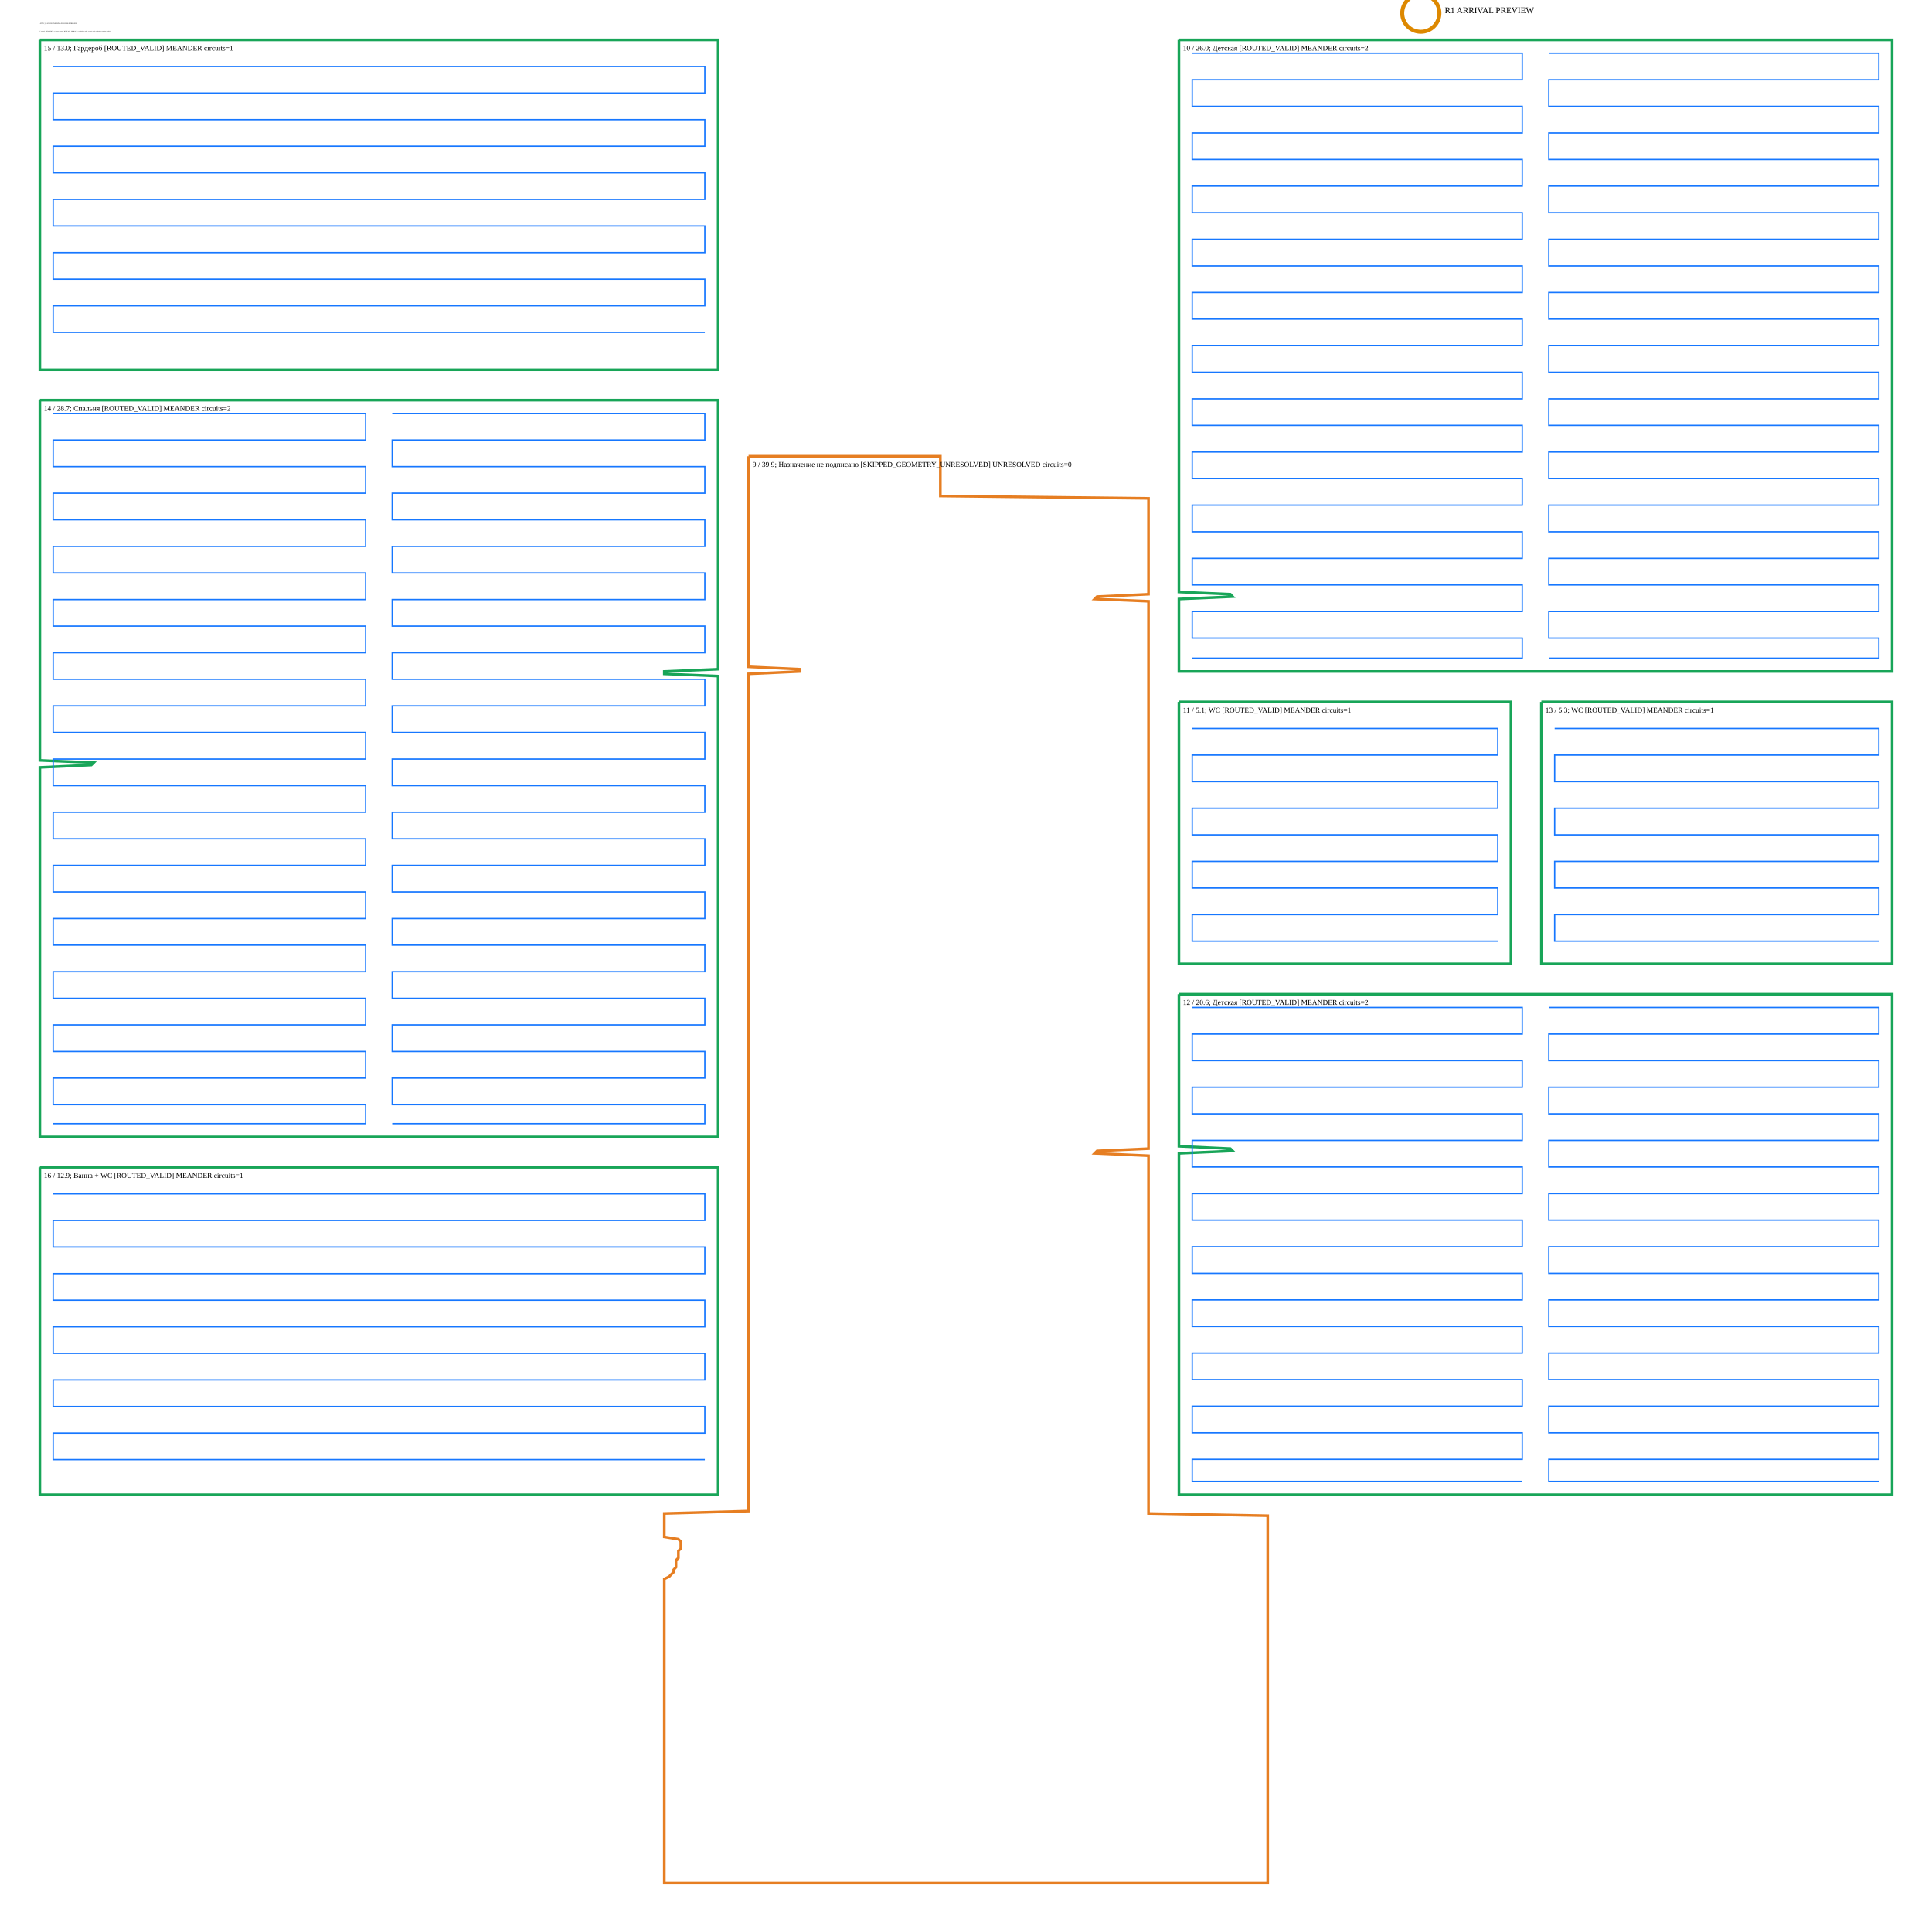
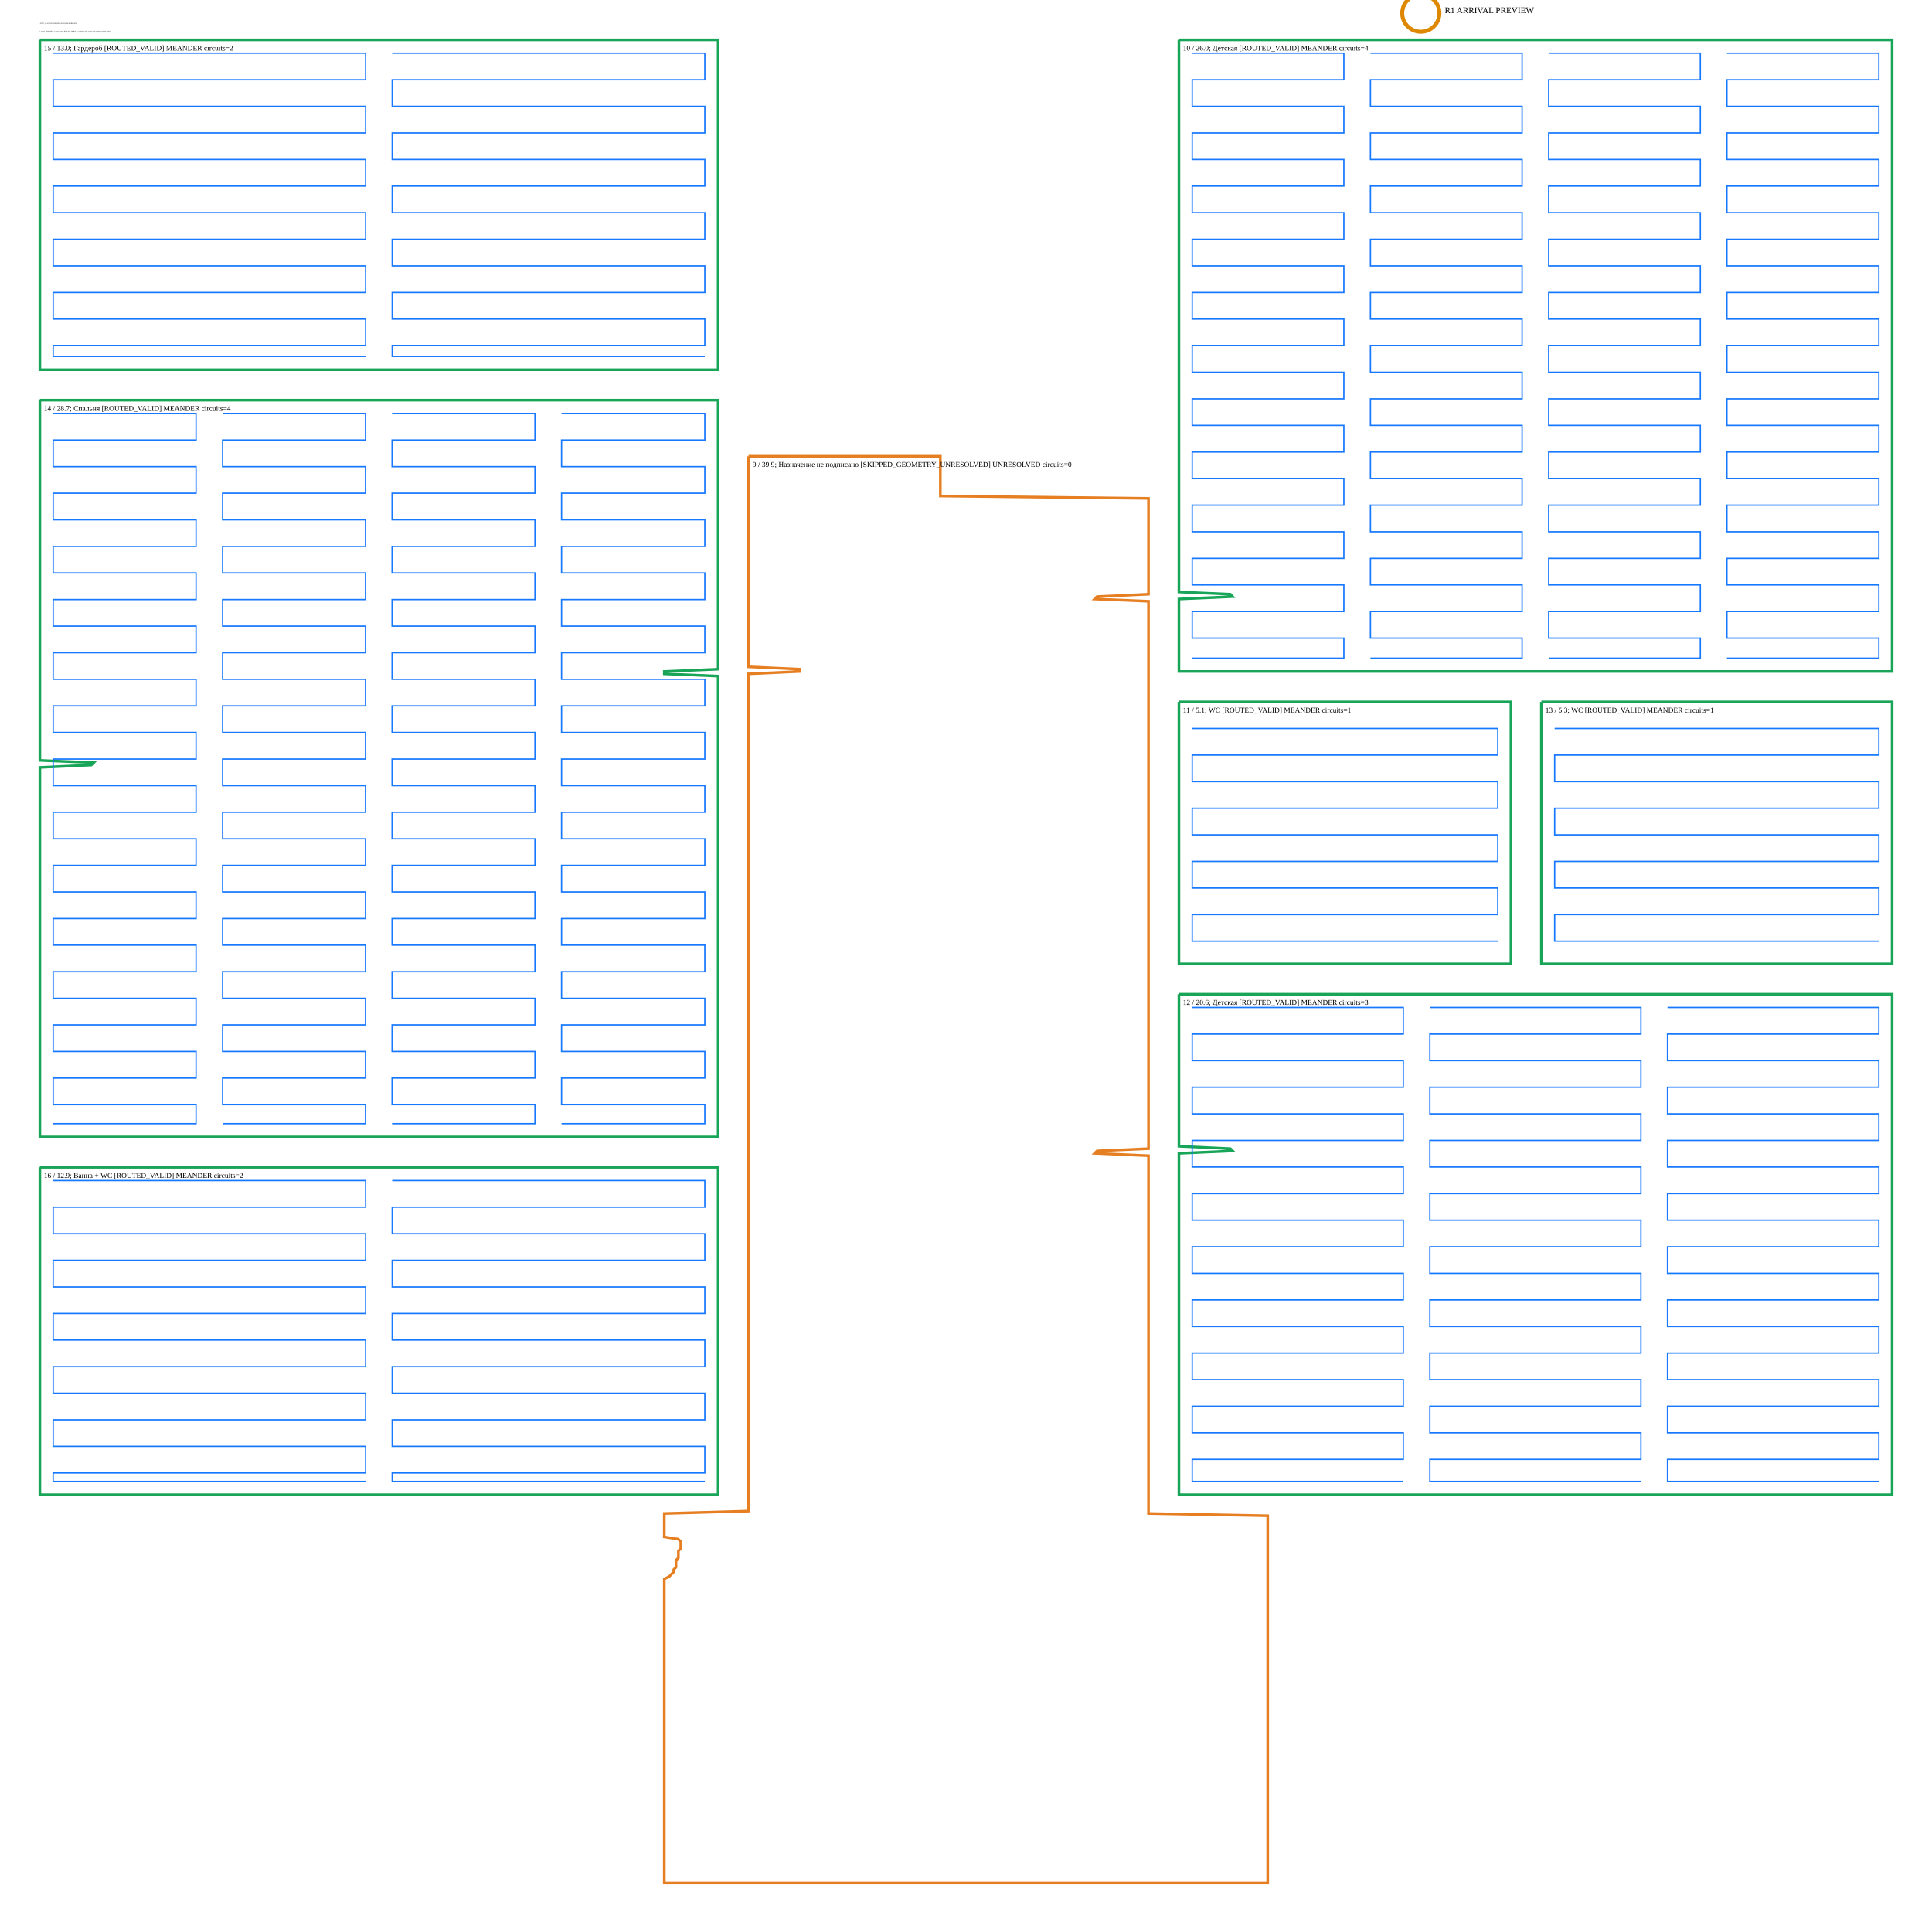
<svg xmlns="http://www.w3.org/2000/svg" viewBox="4310 5401 14536 14466">
  <text x="4610" y="5581">ATTIC_PLAN ENGINEERING-PLAUSIBLE PREVIEW</text>
  <text x="4610" y="5641">Legend: MEANDER = dense sweep; BIFILAR_SPIRAL = candidate only; transit and authority remain explicit</text>
  <path data-layer="room-boundary" data-room-id="ATTIC_PLAN:9776f1f2c9664133:ROOM" d="M 13180,5701 L 13180,9854 L 13567,9871 L 13584,9889 L 13180,9907 L 13180,10452 L 18546,10452 L 18546,5701 L 13180,5701" fill="none" stroke="#18a558" stroke-width="20" />
-   <path data-layer="coverage-route" data-room-id="ATTIC_PLAN:9776f1f2c9664133:ROOM" data-circuit-id="ATTIC_PLAN:9776f1f2c9664133:ROOM/circuit-1" d="M 13280,5801 L 15763,5801 L 15763,5801 L 15763,6001 L 13280,6001 L 13280,6001 L 13280,6201 L 15763,6201 L 15763,6201 L 15763,6401 L 13280,6401 L 13280,6401 L 13280,6601 L 15763,6601 L 15763,6601 L 15763,6801 L 13280,6801 L 13280,6801 L 13280,7001 L 15763,7001 L 15763,7001 L 15763,7201 L 13280,7201 L 13280,7201 L 13280,7401 L 15763,7401 L 15763,7401 L 15763,7601 L 13280,7601 L 13280,7601 L 13280,7801 L 15763,7801 L 15763,7801 L 15763,8001 L 13280,8001 L 13280,8001 L 13280,8201 L 15763,8201 L 15763,8201 L 15763,8401 L 13280,8401 L 13280,8401 L 13280,8601 L 15763,8601 L 15763,8601 L 15763,8801 L 13280,8801 L 13280,8801 L 13280,9001 L 15763,9001 L 15763,9001 L 15763,9201 L 13280,9201 L 13280,9201 L 13280,9401 L 15763,9401 L 15763,9401 L 15763,9601 L 13280,9601 L 13280,9601 L 13280,9801 L 15763,9801 L 15763,9801 L 15763,10001 L 13280,10001 L 13280,10001 L 13280,10201 L 15763,10201 L 15763,10201 L 15763,10352 L 13280,10352" fill="none" stroke="#1677ff" stroke-width="10" />
-   <path data-layer="coverage-route" data-room-id="ATTIC_PLAN:9776f1f2c9664133:ROOM" data-circuit-id="ATTIC_PLAN:9776f1f2c9664133:ROOM/circuit-2" d="M 15963,5801 L 18446,5801 L 18446,5801 L 18446,6001 L 15963,6001 L 15963,6001 L 15963,6201 L 18446,6201 L 18446,6201 L 18446,6401 L 15963,6401 L 15963,6401 L 15963,6601 L 18446,6601 L 18446,6601 L 18446,6801 L 15963,6801 L 15963,6801 L 15963,7001 L 18446,7001 L 18446,7001 L 18446,7201 L 15963,7201 L 15963,7201 L 15963,7401 L 18446,7401 L 18446,7401 L 18446,7601 L 15963,7601 L 15963,7601 L 15963,7801 L 18446,7801 L 18446,7801 L 18446,8001 L 15963,8001 L 15963,8001 L 15963,8201 L 18446,8201 L 18446,8201 L 18446,8401 L 15963,8401 L 15963,8401 L 15963,8601 L 18446,8601 L 18446,8601 L 18446,8801 L 15963,8801 L 15963,8801 L 15963,9001 L 18446,9001 L 18446,9001 L 18446,9201 L 15963,9201 L 15963,9201 L 15963,9401 L 18446,9401 L 18446,9401 L 18446,9601 L 15963,9601 L 15963,9601 L 15963,9801 L 18446,9801 L 18446,9801 L 18446,10001 L 15963,10001 L 15963,10001 L 15963,10201 L 18446,10201 L 18446,10201 L 18446,10352 L 15963,10352" fill="none" stroke="#1677ff" stroke-width="10" />
-   <text x="13210" y="5781" font-size="55">10 / 26.0; Детская [ROUTED_VALID] MEANDER circuits=2</text>
+   <path data-layer="coverage-route" data-room-id="ATTIC_PLAN:9776f1f2c9664133:ROOM" data-circuit-id="ATTIC_PLAN:9776f1f2c9664133:ROOM/circuit-1" d="M 13280,5801 L 14421,5801 L 14421,5801 L 14421,6001 L 13280,6001 L 13280,6001 L 13280,6201 L 14421,6201 L 14421,6201 L 14421,6401 L 13280,6401 L 13280,6401 L 13280,6601 L 14421,6601 L 14421,6601 L 14421,6801 L 13280,6801 L 13280,6801 L 13280,7001 L 14421,7001 L 14421,7001 L 14421,7201 L 13280,7201 L 13280,7201 L 13280,7401 L 14421,7401 L 14421,7401 L 14421,7601 L 13280,7601 L 13280,7601 L 13280,7801 L 14421,7801 L 14421,7801 L 14421,8001 L 13280,8001 L 13280,8001 L 13280,8201 L 14421,8201 L 14421,8201 L 14421,8401 L 13280,8401 L 13280,8401 L 13280,8601 L 14421,8601 L 14421,8601 L 14421,8801 L 13280,8801 L 13280,8801 L 13280,9001 L 14421,9001 L 14421,9001 L 14421,9201 L 13280,9201 L 13280,9201 L 13280,9401 L 14421,9401 L 14421,9401 L 14421,9601 L 13280,9601 L 13280,9601 L 13280,9801 L 14421,9801 L 14421,9801 L 14421,10001 L 13280,10001 L 13280,10001 L 13280,10201 L 14421,10201 L 14421,10201 L 14421,10352 L 13280,10352" fill="none" stroke="#1677ff" stroke-width="10" />
+   <path data-layer="coverage-route" data-room-id="ATTIC_PLAN:9776f1f2c9664133:ROOM" data-circuit-id="ATTIC_PLAN:9776f1f2c9664133:ROOM/circuit-2" d="M 14621,5801 L 15762,5801 L 15762,5801 L 15762,6001 L 14621,6001 L 14621,6001 L 14621,6201 L 15762,6201 L 15762,6201 L 15762,6401 L 14621,6401 L 14621,6401 L 14621,6601 L 15762,6601 L 15762,6601 L 15762,6801 L 14621,6801 L 14621,6801 L 14621,7001 L 15762,7001 L 15762,7001 L 15762,7201 L 14621,7201 L 14621,7201 L 14621,7401 L 15762,7401 L 15762,7401 L 15762,7601 L 14621,7601 L 14621,7601 L 14621,7801 L 15762,7801 L 15762,7801 L 15762,8001 L 14621,8001 L 14621,8001 L 14621,8201 L 15762,8201 L 15762,8201 L 15762,8401 L 14621,8401 L 14621,8401 L 14621,8601 L 15762,8601 L 15762,8601 L 15762,8801 L 14621,8801 L 14621,8801 L 14621,9001 L 15762,9001 L 15762,9001 L 15762,9201 L 14621,9201 L 14621,9201 L 14621,9401 L 15762,9401 L 15762,9401 L 15762,9601 L 14621,9601 L 14621,9601 L 14621,9801 L 15762,9801 L 15762,9801 L 15762,10001 L 14621,10001 L 14621,10001 L 14621,10201 L 15762,10201 L 15762,10201 L 15762,10352 L 14621,10352" fill="none" stroke="#1677ff" stroke-width="10" />
+   <path data-layer="coverage-route" data-room-id="ATTIC_PLAN:9776f1f2c9664133:ROOM" data-circuit-id="ATTIC_PLAN:9776f1f2c9664133:ROOM/circuit-3" d="M 15962,5801 L 17103,5801 L 17103,5801 L 17103,6001 L 15962,6001 L 15962,6001 L 15962,6201 L 17103,6201 L 17103,6201 L 17103,6401 L 15962,6401 L 15962,6401 L 15962,6601 L 17103,6601 L 17103,6601 L 17103,6801 L 15962,6801 L 15962,6801 L 15962,7001 L 17103,7001 L 17103,7001 L 17103,7201 L 15962,7201 L 15962,7201 L 15962,7401 L 17103,7401 L 17103,7401 L 17103,7601 L 15962,7601 L 15962,7601 L 15962,7801 L 17103,7801 L 17103,7801 L 17103,8001 L 15962,8001 L 15962,8001 L 15962,8201 L 17103,8201 L 17103,8201 L 17103,8401 L 15962,8401 L 15962,8401 L 15962,8601 L 17103,8601 L 17103,8601 L 17103,8801 L 15962,8801 L 15962,8801 L 15962,9001 L 17103,9001 L 17103,9001 L 17103,9201 L 15962,9201 L 15962,9201 L 15962,9401 L 17103,9401 L 17103,9401 L 17103,9601 L 15962,9601 L 15962,9601 L 15962,9801 L 17103,9801 L 17103,9801 L 17103,10001 L 15962,10001 L 15962,10001 L 15962,10201 L 17103,10201 L 17103,10201 L 17103,10352 L 15962,10352" fill="none" stroke="#1677ff" stroke-width="10" />
+   <path data-layer="coverage-route" data-room-id="ATTIC_PLAN:9776f1f2c9664133:ROOM" data-circuit-id="ATTIC_PLAN:9776f1f2c9664133:ROOM/circuit-4" d="M 17303,5801 L 18446,5801 L 18446,5801 L 18446,6001 L 17303,6001 L 17303,6001 L 17303,6201 L 18446,6201 L 18446,6201 L 18446,6401 L 17303,6401 L 17303,6401 L 17303,6601 L 18446,6601 L 18446,6601 L 18446,6801 L 17303,6801 L 17303,6801 L 17303,7001 L 18446,7001 L 18446,7001 L 18446,7201 L 17303,7201 L 17303,7201 L 17303,7401 L 18446,7401 L 18446,7401 L 18446,7601 L 17303,7601 L 17303,7601 L 17303,7801 L 18446,7801 L 18446,7801 L 18446,8001 L 17303,8001 L 17303,8001 L 17303,8201 L 18446,8201 L 18446,8201 L 18446,8401 L 17303,8401 L 17303,8401 L 17303,8601 L 18446,8601 L 18446,8601 L 18446,8801 L 17303,8801 L 17303,8801 L 17303,9001 L 18446,9001 L 18446,9001 L 18446,9201 L 17303,9201 L 17303,9201 L 17303,9401 L 18446,9401 L 18446,9401 L 18446,9601 L 17303,9601 L 17303,9601 L 17303,9801 L 18446,9801 L 18446,9801 L 18446,10001 L 17303,10001 L 17303,10001 L 17303,10201 L 18446,10201 L 18446,10201 L 18446,10352 L 17303,10352" fill="none" stroke="#1677ff" stroke-width="10" />
+   <text x="13210" y="5781" font-size="55">10 / 26.0; Детская [ROUTED_VALID] MEANDER circuits=4</text>
  <path data-layer="room-boundary" data-room-id="ATTIC_PLAN:c4f6e730556e69f2:ROOM" d="M 13180,10681 L 13180,12652 L 15678,12652 L 15678,10681 L 13180,10681" fill="none" stroke="#18a558" stroke-width="20" />
  <path data-layer="coverage-route" data-room-id="ATTIC_PLAN:c4f6e730556e69f2:ROOM" data-circuit-id="ATTIC_PLAN:c4f6e730556e69f2:ROOM/circuit-1" d="M 13280,10881 L 15579,10881 L 15579,11081 L 13280,11081 L 13280,11281 L 15579,11281 L 15579,11481 L 13280,11481 L 13280,11681 L 15579,11681 L 15579,11881 L 13280,11881 L 13280,12081 L 15579,12081 L 15579,12281 L 13280,12281 L 13280,12481 L 15579,12481" fill="none" stroke="#1677ff" stroke-width="10" />
  <text x="13210" y="10761" font-size="55">11 / 5.1; WC [ROUTED_VALID] MEANDER circuits=1</text>
  <path data-layer="room-boundary" data-room-id="ATTIC_PLAN:3d760ac099594432:ROOM" d="M 13180,12880 L 13180,14024 L 13567,14042 L 13584,14059 L 13180,14077 L 13180,16646 L 18546,16646 L 18546,12880 L 13180,12880" fill="none" stroke="#18a558" stroke-width="20" />
-   <path data-layer="coverage-route" data-room-id="ATTIC_PLAN:3d760ac099594432:ROOM" data-circuit-id="ATTIC_PLAN:3d760ac099594432:ROOM/circuit-1" d="M 13280,12980 L 15763,12980 L 15763,12980 L 15763,13180 L 13280,13180 L 13280,13180 L 13280,13380 L 15763,13380 L 15763,13380 L 15763,13580 L 13280,13580 L 13280,13580 L 13280,13780 L 15763,13780 L 15763,13780 L 15763,13980 L 13280,13980 L 13280,13980 L 13280,14180 L 15763,14180 L 15763,14180 L 15763,14380 L 13280,14380 L 13280,14380 L 13280,14580 L 15763,14580 L 15763,14580 L 15763,14780 L 13280,14780 L 13280,14780 L 13280,14980 L 15763,14980 L 15763,14980 L 15763,15180 L 13280,15180 L 13280,15180 L 13280,15380 L 15763,15380 L 15763,15380 L 15763,15580 L 13280,15580 L 13280,15580 L 13280,15780 L 15763,15780 L 15763,15780 L 15763,15980 L 13280,15980 L 13280,15980 L 13280,16180 L 15763,16180 L 15763,16180 L 15763,16380 L 13280,16380 L 13280,16380 L 13280,16546 L 15763,16546" fill="none" stroke="#1677ff" stroke-width="10" />
-   <path data-layer="coverage-route" data-room-id="ATTIC_PLAN:3d760ac099594432:ROOM" data-circuit-id="ATTIC_PLAN:3d760ac099594432:ROOM/circuit-2" d="M 15963,12980 L 18446,12980 L 18446,12980 L 18446,13180 L 15963,13180 L 15963,13180 L 15963,13380 L 18446,13380 L 18446,13380 L 18446,13580 L 15963,13580 L 15963,13580 L 15963,13780 L 18446,13780 L 18446,13780 L 18446,13980 L 15963,13980 L 15963,13980 L 15963,14180 L 18446,14180 L 18446,14180 L 18446,14380 L 15963,14380 L 15963,14380 L 15963,14580 L 18446,14580 L 18446,14580 L 18446,14780 L 15963,14780 L 15963,14780 L 15963,14980 L 18446,14980 L 18446,14980 L 18446,15180 L 15963,15180 L 15963,15180 L 15963,15380 L 18446,15380 L 18446,15380 L 18446,15580 L 15963,15580 L 15963,15580 L 15963,15780 L 18446,15780 L 18446,15780 L 18446,15980 L 15963,15980 L 15963,15980 L 15963,16180 L 18446,16180 L 18446,16180 L 18446,16380 L 15963,16380 L 15963,16380 L 15963,16546 L 18446,16546" fill="none" stroke="#1677ff" stroke-width="10" />
-   <text x="13210" y="12960" font-size="55">12 / 20.6; Детская [ROUTED_VALID] MEANDER circuits=2</text>
+   <path data-layer="coverage-route" data-room-id="ATTIC_PLAN:3d760ac099594432:ROOM" data-circuit-id="ATTIC_PLAN:3d760ac099594432:ROOM/circuit-1" d="M 13280,12980 L 14868,12980 L 14868,12980 L 14868,13180 L 13280,13180 L 13280,13180 L 13280,13380 L 14868,13380 L 14868,13380 L 14868,13580 L 13280,13580 L 13280,13580 L 13280,13780 L 14868,13780 L 14868,13780 L 14868,13980 L 13280,13980 L 13280,13980 L 13280,14180 L 14868,14180 L 14868,14180 L 14868,14380 L 13280,14380 L 13280,14380 L 13280,14580 L 14868,14580 L 14868,14580 L 14868,14780 L 13280,14780 L 13280,14780 L 13280,14980 L 14868,14980 L 14868,14980 L 14868,15180 L 13280,15180 L 13280,15180 L 13280,15380 L 14868,15380 L 14868,15380 L 14868,15580 L 13280,15580 L 13280,15580 L 13280,15780 L 14868,15780 L 14868,15780 L 14868,15980 L 13280,15980 L 13280,15980 L 13280,16180 L 14868,16180 L 14868,16180 L 14868,16380 L 13280,16380 L 13280,16380 L 13280,16546 L 14868,16546" fill="none" stroke="#1677ff" stroke-width="10" />
+   <path data-layer="coverage-route" data-room-id="ATTIC_PLAN:3d760ac099594432:ROOM" data-circuit-id="ATTIC_PLAN:3d760ac099594432:ROOM/circuit-2" d="M 15068,12980 L 16656,12980 L 16656,12980 L 16656,13180 L 15068,13180 L 15068,13180 L 15068,13380 L 16656,13380 L 16656,13380 L 16656,13580 L 15068,13580 L 15068,13580 L 15068,13780 L 16656,13780 L 16656,13780 L 16656,13980 L 15068,13980 L 15068,13980 L 15068,14180 L 16656,14180 L 16656,14180 L 16656,14380 L 15068,14380 L 15068,14380 L 15068,14580 L 16656,14580 L 16656,14580 L 16656,14780 L 15068,14780 L 15068,14780 L 15068,14980 L 16656,14980 L 16656,14980 L 16656,15180 L 15068,15180 L 15068,15180 L 15068,15380 L 16656,15380 L 16656,15380 L 16656,15580 L 15068,15580 L 15068,15580 L 15068,15780 L 16656,15780 L 16656,15780 L 16656,15980 L 15068,15980 L 15068,15980 L 15068,16180 L 16656,16180 L 16656,16180 L 16656,16380 L 15068,16380 L 15068,16380 L 15068,16546 L 16656,16546" fill="none" stroke="#1677ff" stroke-width="10" />
+   <path data-layer="coverage-route" data-room-id="ATTIC_PLAN:3d760ac099594432:ROOM" data-circuit-id="ATTIC_PLAN:3d760ac099594432:ROOM/circuit-3" d="M 16856,12980 L 18446,12980 L 18446,12980 L 18446,13180 L 16856,13180 L 16856,13180 L 16856,13380 L 18446,13380 L 18446,13380 L 18446,13580 L 16856,13580 L 16856,13580 L 16856,13780 L 18446,13780 L 18446,13780 L 18446,13980 L 16856,13980 L 16856,13980 L 16856,14180 L 18446,14180 L 18446,14180 L 18446,14380 L 16856,14380 L 16856,14380 L 16856,14580 L 18446,14580 L 18446,14580 L 18446,14780 L 16856,14780 L 16856,14780 L 16856,14980 L 18446,14980 L 18446,14980 L 18446,15180 L 16856,15180 L 16856,15180 L 16856,15380 L 18446,15380 L 18446,15380 L 18446,15580 L 16856,15580 L 16856,15580 L 16856,15780 L 18446,15780 L 18446,15780 L 18446,15980 L 16856,15980 L 16856,15980 L 16856,16180 L 18446,16180 L 18446,16180 L 18446,16380 L 16856,16380 L 16856,16380 L 16856,16546 L 18446,16546" fill="none" stroke="#1677ff" stroke-width="10" />
+   <text x="13210" y="12960" font-size="55">12 / 20.6; Детская [ROUTED_VALID] MEANDER circuits=3</text>
  <path data-layer="room-boundary" data-room-id="ATTIC_PLAN:9386d71e1d28f2ee:ROOM" d="M 15907,10681 L 15907,12652 L 18546,12652 L 18546,10681 L 15907,10681" fill="none" stroke="#18a558" stroke-width="20" />
  <path data-layer="coverage-route" data-room-id="ATTIC_PLAN:9386d71e1d28f2ee:ROOM" data-circuit-id="ATTIC_PLAN:9386d71e1d28f2ee:ROOM/circuit-1" d="M 16007,10881 L 18446,10881 L 18446,11081 L 16007,11081 L 16007,11281 L 18446,11281 L 18446,11481 L 16007,11481 L 16007,11681 L 18446,11681 L 18446,11881 L 16007,11881 L 16007,12081 L 18446,12081 L 18446,12281 L 16007,12281 L 16007,12481 L 18446,12481" fill="none" stroke="#1677ff" stroke-width="10" />
  <text x="15937" y="10761" font-size="55">13 / 5.3; WC [ROUTED_VALID] MEANDER circuits=1</text>
  <path data-layer="room-boundary" data-room-id="ATTIC_PLAN:ea7ed4904468a1da:ROOM" d="M 4610,8411 L 4610,11121 L 5015,11138 L 4997,11156 L 4610,11174 L 4610,13954 L 9713,13954 L 9713,10487 L 9308,10470 L 9308,10452 L 9713,10435 L 9713,8411 L 4610,8411" fill="none" stroke="#18a558" stroke-width="20" />
-   <path data-layer="coverage-route" data-room-id="ATTIC_PLAN:ea7ed4904468a1da:ROOM" data-circuit-id="ATTIC_PLAN:ea7ed4904468a1da:ROOM/circuit-1" d="M 4710,8511 L 7061,8511 L 7061,8511 L 7061,8711 L 4710,8711 L 4710,8711 L 4710,8911 L 7061,8911 L 7061,8911 L 7061,9111 L 4710,9111 L 4710,9111 L 4710,9311 L 7061,9311 L 7061,9311 L 7061,9511 L 4710,9511 L 4710,9511 L 4710,9711 L 7061,9711 L 7061,9711 L 7061,9911 L 4710,9911 L 4710,9911 L 4710,10111 L 7061,10111 L 7061,10111 L 7061,10311 L 4710,10311 L 4710,10311 L 4710,10511 L 7061,10511 L 7061,10511 L 7061,10711 L 4710,10711 L 4710,10711 L 4710,10911 L 7061,10911 L 7061,10911 L 7061,11111 L 4710,11111 L 4710,11111 L 4710,11311 L 7061,11311 L 7061,11311 L 7061,11511 L 4710,11511 L 4710,11511 L 4710,11711 L 7061,11711 L 7061,11711 L 7061,11911 L 4710,11911 L 4710,11911 L 4710,12111 L 7061,12111 L 7061,12111 L 7061,12311 L 4710,12311 L 4710,12311 L 4710,12511 L 7061,12511 L 7061,12511 L 7061,12711 L 4710,12711 L 4710,12711 L 4710,12911 L 7061,12911 L 7061,12911 L 7061,13111 L 4710,13111 L 4710,13111 L 4710,13311 L 7061,13311 L 7061,13311 L 7061,13511 L 4710,13511 L 4710,13511 L 4710,13711 L 7061,13711 L 7061,13711 L 7061,13854 L 4710,13854" fill="none" stroke="#1677ff" stroke-width="10" />
-   <path data-layer="coverage-route" data-room-id="ATTIC_PLAN:ea7ed4904468a1da:ROOM" data-circuit-id="ATTIC_PLAN:ea7ed4904468a1da:ROOM/circuit-2" d="M 7261,8511 L 9613,8511 L 9613,8511 L 9613,8711 L 7261,8711 L 7261,8711 L 7261,8911 L 9613,8911 L 9613,8911 L 9613,9111 L 7261,9111 L 7261,9111 L 7261,9311 L 9613,9311 L 9613,9311 L 9613,9511 L 7261,9511 L 7261,9511 L 7261,9711 L 9613,9711 L 9613,9711 L 9613,9911 L 7261,9911 L 7261,9911 L 7261,10111 L 9613,10111 L 9613,10111 L 9613,10311 L 7261,10311 L 7261,10311 L 7261,10511 L 9613,10511 L 9613,10511 L 9613,10711 L 7261,10711 L 7261,10711 L 7261,10911 L 9613,10911 L 9613,10911 L 9613,11111 L 7261,11111 L 7261,11111 L 7261,11311 L 9613,11311 L 9613,11311 L 9613,11511 L 7261,11511 L 7261,11511 L 7261,11711 L 9613,11711 L 9613,11711 L 9613,11911 L 7261,11911 L 7261,11911 L 7261,12111 L 9613,12111 L 9613,12111 L 9613,12311 L 7261,12311 L 7261,12311 L 7261,12511 L 9613,12511 L 9613,12511 L 9613,12711 L 7261,12711 L 7261,12711 L 7261,12911 L 9613,12911 L 9613,12911 L 9613,13111 L 7261,13111 L 7261,13111 L 7261,13311 L 9613,13311 L 9613,13311 L 9613,13511 L 7261,13511 L 7261,13511 L 7261,13711 L 9613,13711 L 9613,13711 L 9613,13854 L 7261,13854" fill="none" stroke="#1677ff" stroke-width="10" />
-   <text x="4640" y="8491" font-size="55">14 / 28.7; Спальня [ROUTED_VALID] MEANDER circuits=2</text>
+   <path data-layer="coverage-route" data-room-id="ATTIC_PLAN:ea7ed4904468a1da:ROOM" data-circuit-id="ATTIC_PLAN:ea7ed4904468a1da:ROOM/circuit-1" d="M 4710,8511 L 5785,8511 L 5785,8511 L 5785,8711 L 4710,8711 L 4710,8711 L 4710,8911 L 5785,8911 L 5785,8911 L 5785,9111 L 4710,9111 L 4710,9111 L 4710,9311 L 5785,9311 L 5785,9311 L 5785,9511 L 4710,9511 L 4710,9511 L 4710,9711 L 5785,9711 L 5785,9711 L 5785,9911 L 4710,9911 L 4710,9911 L 4710,10111 L 5785,10111 L 5785,10111 L 5785,10311 L 4710,10311 L 4710,10311 L 4710,10511 L 5785,10511 L 5785,10511 L 5785,10711 L 4710,10711 L 4710,10711 L 4710,10911 L 5785,10911 L 5785,10911 L 5785,11111 L 4710,11111 L 4710,11111 L 4710,11311 L 5785,11311 L 5785,11311 L 5785,11511 L 4710,11511 L 4710,11511 L 4710,11711 L 5785,11711 L 5785,11711 L 5785,11911 L 4710,11911 L 4710,11911 L 4710,12111 L 5785,12111 L 5785,12111 L 5785,12311 L 4710,12311 L 4710,12311 L 4710,12511 L 5785,12511 L 5785,12511 L 5785,12711 L 4710,12711 L 4710,12711 L 4710,12911 L 5785,12911 L 5785,12911 L 5785,13111 L 4710,13111 L 4710,13111 L 4710,13311 L 5785,13311 L 5785,13311 L 5785,13511 L 4710,13511 L 4710,13511 L 4710,13711 L 5785,13711 L 5785,13711 L 5785,13854 L 4710,13854" fill="none" stroke="#1677ff" stroke-width="10" />
+   <path data-layer="coverage-route" data-room-id="ATTIC_PLAN:ea7ed4904468a1da:ROOM" data-circuit-id="ATTIC_PLAN:ea7ed4904468a1da:ROOM/circuit-2" d="M 5985,8511 L 7060,8511 L 7060,8511 L 7060,8711 L 5985,8711 L 5985,8711 L 5985,8911 L 7060,8911 L 7060,8911 L 7060,9111 L 5985,9111 L 5985,9111 L 5985,9311 L 7060,9311 L 7060,9311 L 7060,9511 L 5985,9511 L 5985,9511 L 5985,9711 L 7060,9711 L 7060,9711 L 7060,9911 L 5985,9911 L 5985,9911 L 5985,10111 L 7060,10111 L 7060,10111 L 7060,10311 L 5985,10311 L 5985,10311 L 5985,10511 L 7060,10511 L 7060,10511 L 7060,10711 L 5985,10711 L 5985,10711 L 5985,10911 L 7060,10911 L 7060,10911 L 7060,11111 L 5985,11111 L 5985,11111 L 5985,11311 L 7060,11311 L 7060,11311 L 7060,11511 L 5985,11511 L 5985,11511 L 5985,11711 L 7060,11711 L 7060,11711 L 7060,11911 L 5985,11911 L 5985,11911 L 5985,12111 L 7060,12111 L 7060,12111 L 7060,12311 L 5985,12311 L 5985,12311 L 5985,12511 L 7060,12511 L 7060,12511 L 7060,12711 L 5985,12711 L 5985,12711 L 5985,12911 L 7060,12911 L 7060,12911 L 7060,13111 L 5985,13111 L 5985,13111 L 5985,13311 L 7060,13311 L 7060,13311 L 7060,13511 L 5985,13511 L 5985,13511 L 5985,13711 L 7060,13711 L 7060,13711 L 7060,13854 L 5985,13854" fill="none" stroke="#1677ff" stroke-width="10" />
+   <path data-layer="coverage-route" data-room-id="ATTIC_PLAN:ea7ed4904468a1da:ROOM" data-circuit-id="ATTIC_PLAN:ea7ed4904468a1da:ROOM/circuit-3" d="M 7260,8511 L 8335,8511 L 8335,8511 L 8335,8711 L 7260,8711 L 7260,8711 L 7260,8911 L 8335,8911 L 8335,8911 L 8335,9111 L 7260,9111 L 7260,9111 L 7260,9311 L 8335,9311 L 8335,9311 L 8335,9511 L 7260,9511 L 7260,9511 L 7260,9711 L 8335,9711 L 8335,9711 L 8335,9911 L 7260,9911 L 7260,9911 L 7260,10111 L 8335,10111 L 8335,10111 L 8335,10311 L 7260,10311 L 7260,10311 L 7260,10511 L 8335,10511 L 8335,10511 L 8335,10711 L 7260,10711 L 7260,10711 L 7260,10911 L 8335,10911 L 8335,10911 L 8335,11111 L 7260,11111 L 7260,11111 L 7260,11311 L 8335,11311 L 8335,11311 L 8335,11511 L 7260,11511 L 7260,11511 L 7260,11711 L 8335,11711 L 8335,11711 L 8335,11911 L 7260,11911 L 7260,11911 L 7260,12111 L 8335,12111 L 8335,12111 L 8335,12311 L 7260,12311 L 7260,12311 L 7260,12511 L 8335,12511 L 8335,12511 L 8335,12711 L 7260,12711 L 7260,12711 L 7260,12911 L 8335,12911 L 8335,12911 L 8335,13111 L 7260,13111 L 7260,13111 L 7260,13311 L 8335,13311 L 8335,13311 L 8335,13511 L 7260,13511 L 7260,13511 L 7260,13711 L 8335,13711 L 8335,13711 L 8335,13854 L 7260,13854" fill="none" stroke="#1677ff" stroke-width="10" />
+   <path data-layer="coverage-route" data-room-id="ATTIC_PLAN:ea7ed4904468a1da:ROOM" data-circuit-id="ATTIC_PLAN:ea7ed4904468a1da:ROOM/circuit-4" d="M 8535,8511 L 9613,8511 L 9613,8511 L 9613,8711 L 8535,8711 L 8535,8711 L 8535,8911 L 9613,8911 L 9613,8911 L 9613,9111 L 8535,9111 L 8535,9111 L 8535,9311 L 9613,9311 L 9613,9311 L 9613,9511 L 8535,9511 L 8535,9511 L 8535,9711 L 9613,9711 L 9613,9711 L 9613,9911 L 8535,9911 L 8535,9911 L 8535,10111 L 9613,10111 L 9613,10111 L 9613,10311 L 8535,10311 L 8535,10311 L 8535,10511 L 9613,10511 L 9613,10511 L 9613,10711 L 8535,10711 L 8535,10711 L 8535,10911 L 9613,10911 L 9613,10911 L 9613,11111 L 8535,11111 L 8535,11111 L 8535,11311 L 9613,11311 L 9613,11311 L 9613,11511 L 8535,11511 L 8535,11511 L 8535,11711 L 9613,11711 L 9613,11711 L 9613,11911 L 8535,11911 L 8535,11911 L 8535,12111 L 9613,12111 L 9613,12111 L 9613,12311 L 8535,12311 L 8535,12311 L 8535,12511 L 9613,12511 L 9613,12511 L 9613,12711 L 8535,12711 L 8535,12711 L 8535,12911 L 9613,12911 L 9613,12911 L 9613,13111 L 8535,13111 L 8535,13111 L 8535,13311 L 9613,13311 L 9613,13311 L 9613,13511 L 8535,13511 L 8535,13511 L 8535,13711 L 9613,13711 L 9613,13711 L 9613,13854 L 8535,13854" fill="none" stroke="#1677ff" stroke-width="10" />
+   <text x="4640" y="8491" font-size="55">14 / 28.7; Спальня [ROUTED_VALID] MEANDER circuits=4</text>
  <path data-layer="room-boundary" data-room-id="ATTIC_PLAN:112c14729a5a9ee7:ROOM" d="M 4610,5701 L 4610,8182 L 9713,8182 L 9713,5701 L 4610,5701" fill="none" stroke="#18a558" stroke-width="20" />
-   <path data-layer="coverage-route" data-room-id="ATTIC_PLAN:112c14729a5a9ee7:ROOM" data-circuit-id="ATTIC_PLAN:112c14729a5a9ee7:ROOM/circuit-1" d="M 4710,5901 L 9613,5901 L 9613,6101 L 4710,6101 L 4710,6301 L 9613,6301 L 9613,6501 L 4710,6501 L 4710,6701 L 9613,6701 L 9613,6901 L 4710,6901 L 4710,7101 L 9613,7101 L 9613,7301 L 4710,7301 L 4710,7501 L 9613,7501 L 9613,7701 L 4710,7701 L 4710,7901 L 9613,7901" fill="none" stroke="#1677ff" stroke-width="10" />
-   <text x="4640" y="5781" font-size="55">15 / 13.0; Гардероб [ROUTED_VALID] MEANDER circuits=1</text>
+   <path data-layer="coverage-route" data-room-id="ATTIC_PLAN:112c14729a5a9ee7:ROOM" data-circuit-id="ATTIC_PLAN:112c14729a5a9ee7:ROOM/circuit-1" d="M 4710,5801 L 7061,5801 L 7061,5801 L 7061,6001 L 4710,6001 L 4710,6001 L 4710,6201 L 7061,6201 L 7061,6201 L 7061,6401 L 4710,6401 L 4710,6401 L 4710,6601 L 7061,6601 L 7061,6601 L 7061,6801 L 4710,6801 L 4710,6801 L 4710,7001 L 7061,7001 L 7061,7001 L 7061,7201 L 4710,7201 L 4710,7201 L 4710,7401 L 7061,7401 L 7061,7401 L 7061,7601 L 4710,7601 L 4710,7601 L 4710,7801 L 7061,7801 L 7061,7801 L 7061,8001 L 4710,8001 L 4710,8001 L 4710,8082 L 7061,8082" fill="none" stroke="#1677ff" stroke-width="10" />
+   <path data-layer="coverage-route" data-room-id="ATTIC_PLAN:112c14729a5a9ee7:ROOM" data-circuit-id="ATTIC_PLAN:112c14729a5a9ee7:ROOM/circuit-2" d="M 7261,5801 L 9613,5801 L 9613,5801 L 9613,6001 L 7261,6001 L 7261,6001 L 7261,6201 L 9613,6201 L 9613,6201 L 9613,6401 L 7261,6401 L 7261,6401 L 7261,6601 L 9613,6601 L 9613,6601 L 9613,6801 L 7261,6801 L 7261,6801 L 7261,7001 L 9613,7001 L 9613,7001 L 9613,7201 L 7261,7201 L 7261,7201 L 7261,7401 L 9613,7401 L 9613,7401 L 9613,7601 L 7261,7601 L 7261,7601 L 7261,7801 L 9613,7801 L 9613,7801 L 9613,8001 L 7261,8001 L 7261,8001 L 7261,8082 L 9613,8082" fill="none" stroke="#1677ff" stroke-width="10" />
+   <text x="4640" y="5781" font-size="55">15 / 13.0; Гардероб [ROUTED_VALID] MEANDER circuits=2</text>
  <path data-layer="room-boundary" data-room-id="ATTIC_PLAN:49c65e3abf362d77:ROOM" d="M 4610,14182 L 4610,16646 L 9713,16646 L 9713,14182 L 4610,14182" fill="none" stroke="#18a558" stroke-width="20" />
-   <path data-layer="coverage-route" data-room-id="ATTIC_PLAN:49c65e3abf362d77:ROOM" data-circuit-id="ATTIC_PLAN:49c65e3abf362d77:ROOM/circuit-1" d="M 4710,14382 L 9613,14382 L 9613,14582 L 4710,14582 L 4710,14782 L 9613,14782 L 9613,14982 L 4710,14982 L 4710,15182 L 9613,15182 L 9613,15382 L 4710,15382 L 4710,15582 L 9613,15582 L 9613,15782 L 4710,15782 L 4710,15982 L 9613,15982 L 9613,16182 L 4710,16182 L 4710,16382 L 9613,16382" fill="none" stroke="#1677ff" stroke-width="10" />
-   <text x="4640" y="14262" font-size="55">16 / 12.9; Ванна + WC [ROUTED_VALID] MEANDER circuits=1</text>
+   <path data-layer="coverage-route" data-room-id="ATTIC_PLAN:49c65e3abf362d77:ROOM" data-circuit-id="ATTIC_PLAN:49c65e3abf362d77:ROOM/circuit-1" d="M 4710,14282 L 7061,14282 L 7061,14282 L 7061,14482 L 4710,14482 L 4710,14482 L 4710,14682 L 7061,14682 L 7061,14682 L 7061,14882 L 4710,14882 L 4710,14882 L 4710,15082 L 7061,15082 L 7061,15082 L 7061,15282 L 4710,15282 L 4710,15282 L 4710,15482 L 7061,15482 L 7061,15482 L 7061,15682 L 4710,15682 L 4710,15682 L 4710,15882 L 7061,15882 L 7061,15882 L 7061,16082 L 4710,16082 L 4710,16082 L 4710,16282 L 7061,16282 L 7061,16282 L 7061,16482 L 4710,16482 L 4710,16482 L 4710,16546 L 7061,16546" fill="none" stroke="#1677ff" stroke-width="10" />
+   <path data-layer="coverage-route" data-room-id="ATTIC_PLAN:49c65e3abf362d77:ROOM" data-circuit-id="ATTIC_PLAN:49c65e3abf362d77:ROOM/circuit-2" d="M 7261,14282 L 9613,14282 L 9613,14282 L 9613,14482 L 7261,14482 L 7261,14482 L 7261,14682 L 9613,14682 L 9613,14682 L 9613,14882 L 7261,14882 L 7261,14882 L 7261,15082 L 9613,15082 L 9613,15082 L 9613,15282 L 7261,15282 L 7261,15282 L 7261,15482 L 9613,15482 L 9613,15482 L 9613,15682 L 7261,15682 L 7261,15682 L 7261,15882 L 9613,15882 L 9613,15882 L 9613,16082 L 7261,16082 L 7261,16082 L 7261,16282 L 9613,16282 L 9613,16282 L 9613,16482 L 7261,16482 L 7261,16482 L 7261,16546 L 9613,16546" fill="none" stroke="#1677ff" stroke-width="10" />
+   <text x="4640" y="14262" font-size="55">16 / 12.9; Ванна + WC [ROUTED_VALID] MEANDER circuits=2</text>
  <path data-layer="room-boundary" data-room-id="ATTIC_PLAN:fd106b1227a87876:ROOM" d="M 9942,8833 L 9942,10417 L 10329,10435 L 10329,10452 L 9942,10470 L 9942,16769 L 9308,16787 L 9308,16963 L 9414,16980 L 9432,16998 L 9432,17051 L 9414,17068 L 9414,17121 L 9396,17139 L 9396,17191 L 9379,17209 L 9379,17227 L 9361,17244 L 9344,17262 L 9308,17279 L 9308,19567 L 13848,19567 L 13848,16804 L 12951,16787 L 12951,14095 L 12546,14077 L 12564,14059 L 12951,14042 L 12951,9924 L 12546,9907 L 12564,9889 L 12951,9871 L 12951,9150 L 11385,9132 L 11385,8833 L 9942,8833" fill="none" stroke="#e67e22" stroke-width="20" />
  <text x="9972" y="8913" font-size="55">9 / 39.9; Назначение не подписано [SKIPPED_GEOMETRY_UNRESOLVED] UNRESOLVED circuits=0</text>
  <circle data-layer="riser-arrival" cx="15000" cy="5500" r="140" fill="none" stroke="#d80" stroke-width="30" />
  <text x="15180" y="5500" font-size="65">R1 ARRIVAL PREVIEW</text>
</svg>
